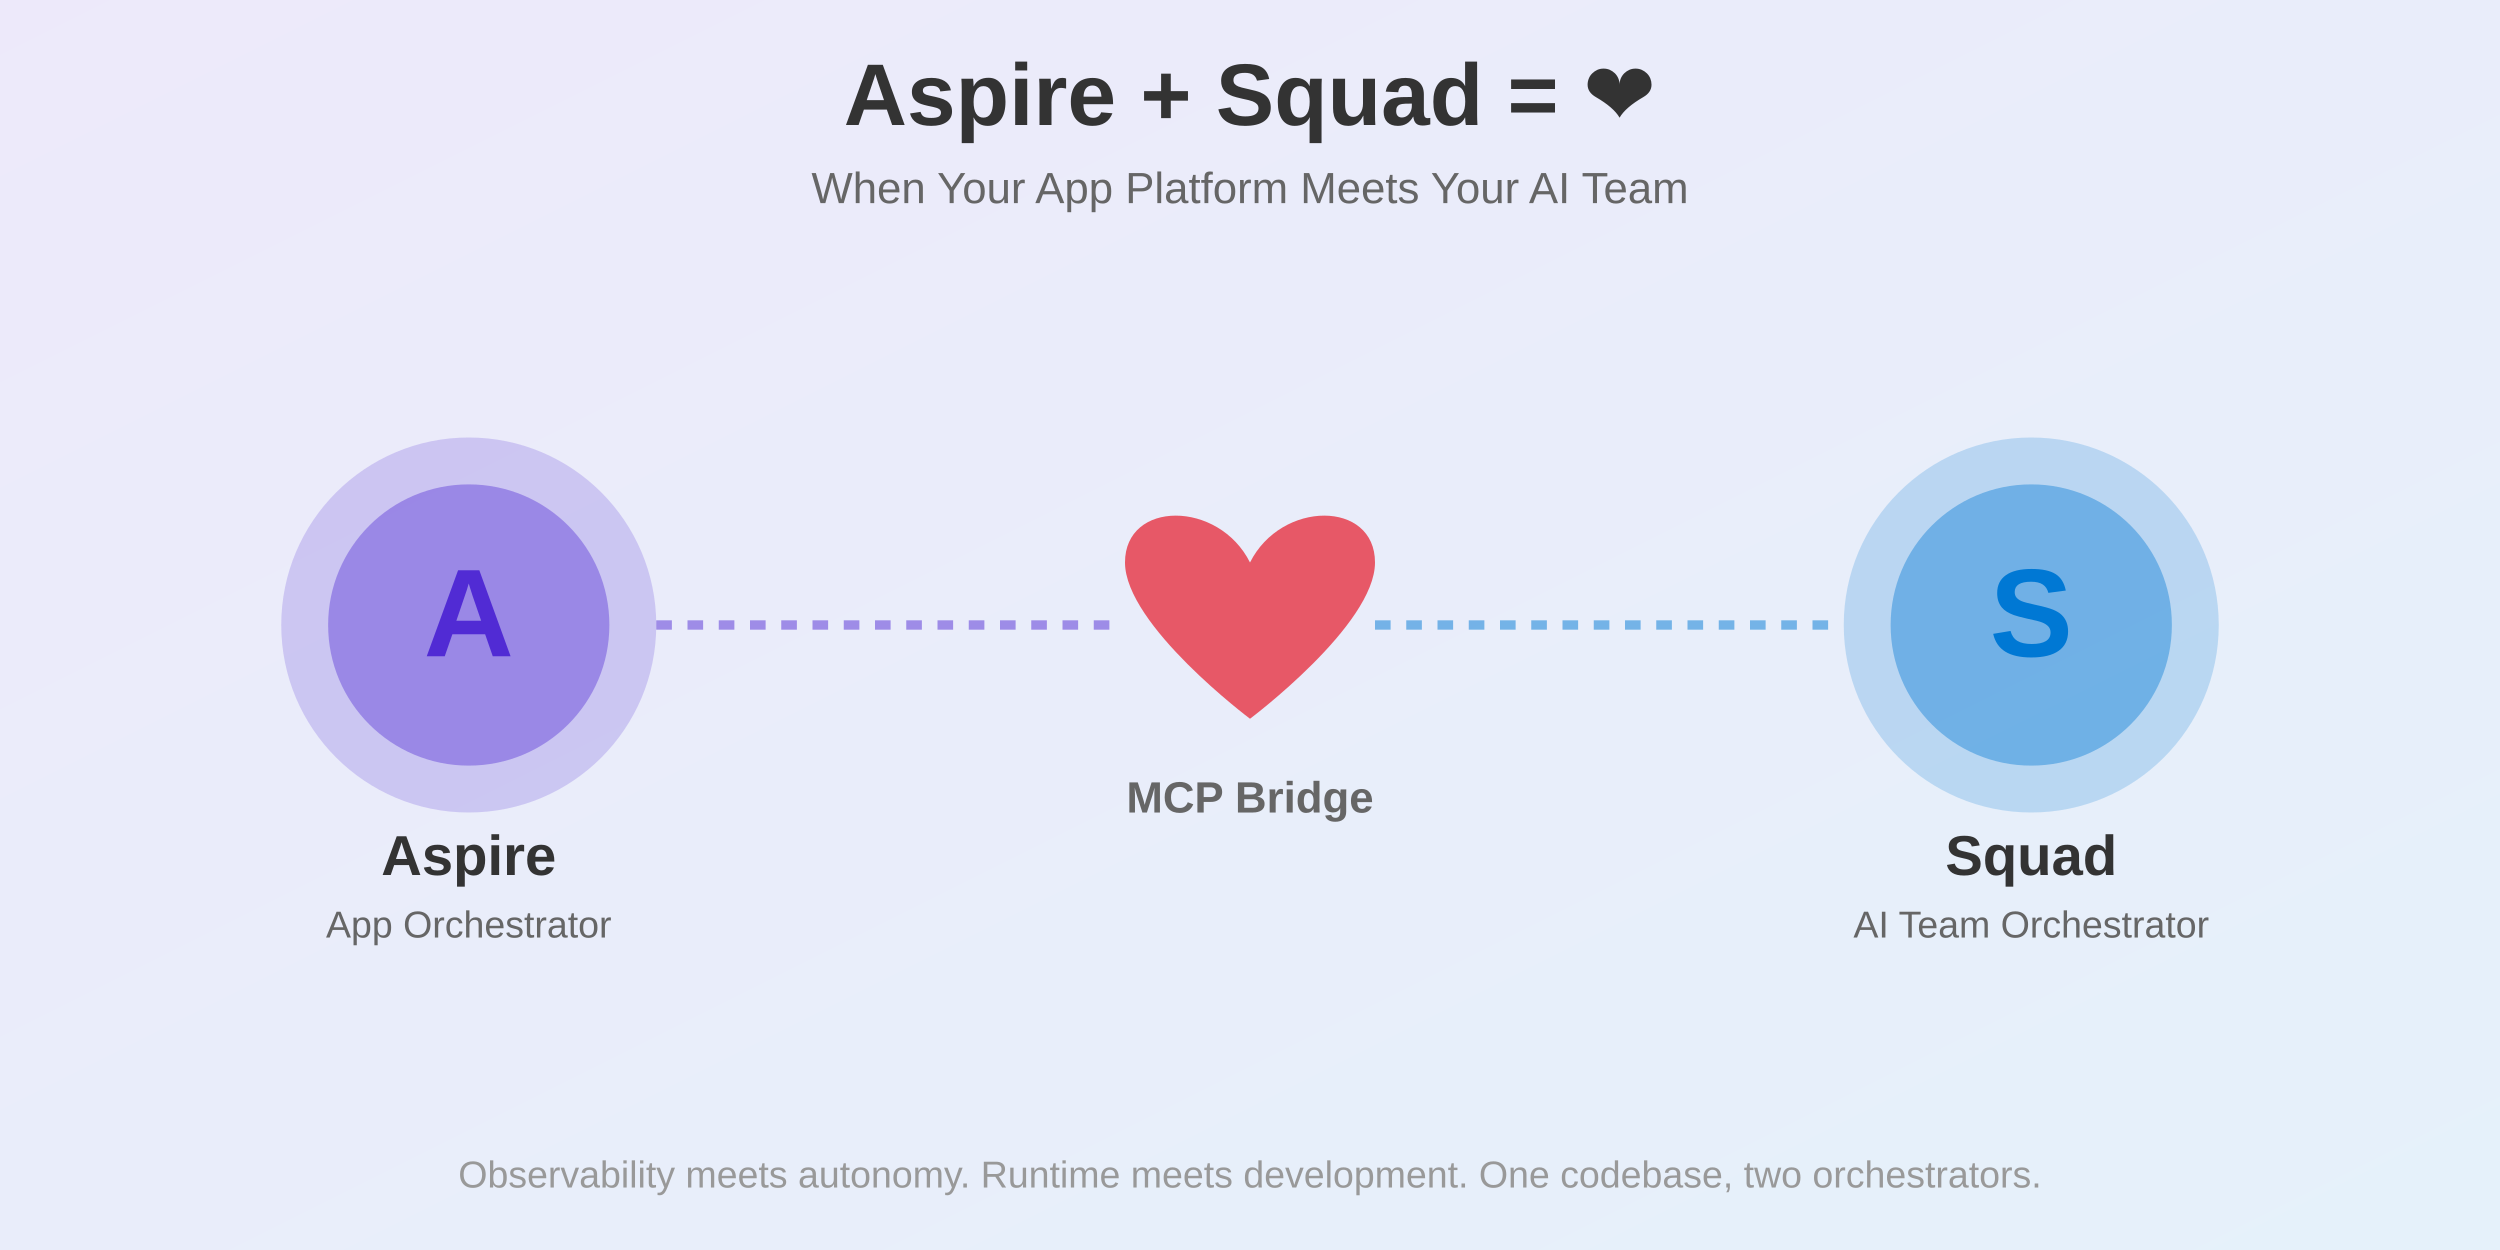
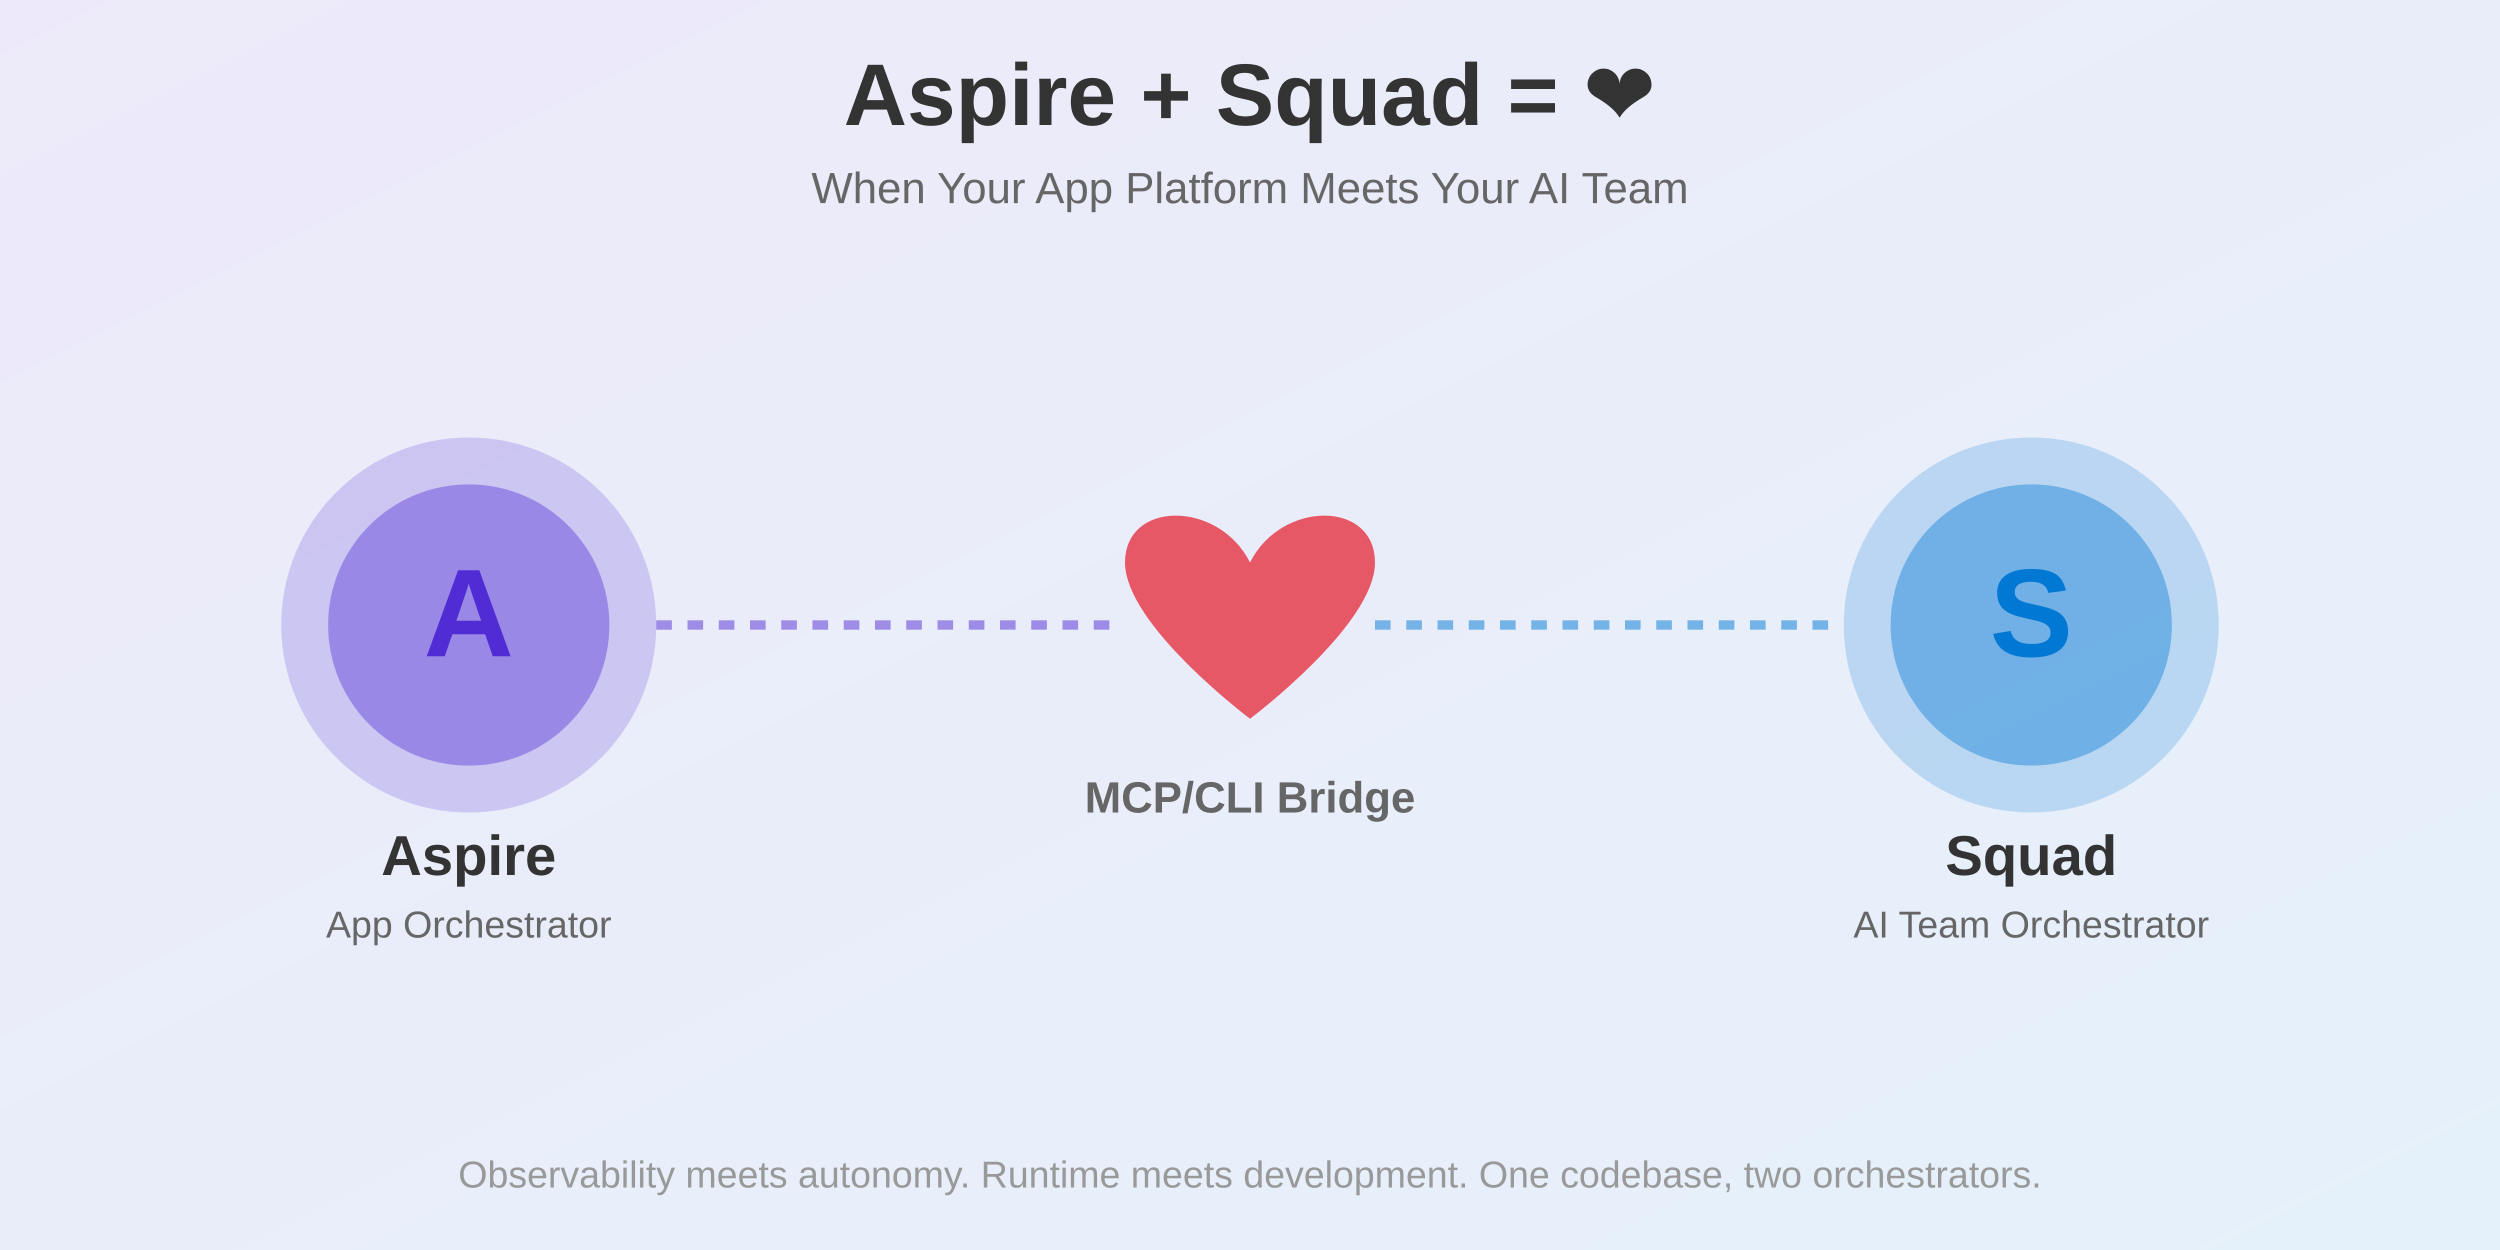
<svg xmlns="http://www.w3.org/2000/svg" viewBox="0 0 800 400">
  <defs>
    <linearGradient id="bgGradient" x1="0%" y1="0%" x2="100%" y2="100%">
      <stop offset="0%" style="stop-color:#512BD4;stop-opacity:0.1" />
      <stop offset="100%" style="stop-color:#0078D4;stop-opacity:0.1" />
    </linearGradient>
  </defs>
  <rect width="800" height="400" fill="url(#bgGradient)" />
  <g transform="translate(150, 200)">
    <circle cx="0" cy="0" r="60" fill="#512BD4" opacity="0.2" />
    <circle cx="0" cy="0" r="45" fill="#512BD4" opacity="0.4" />
    <text x="0" y="10" font-family="Arial, sans-serif" font-size="40" font-weight="bold" fill="#512BD4" text-anchor="middle">A</text>
    <text x="0" y="80" font-family="Arial, sans-serif" font-size="18" fill="#333" text-anchor="middle" font-weight="600">Aspire</text>
    <text x="0" y="100" font-family="Arial, sans-serif" font-size="12" fill="#666" text-anchor="middle">App Orchestrator</text>
  </g>
  <g transform="translate(400, 200)">
    <path d="M0,-20 C-10,-40 -40,-40 -40,-20 C-40,0 0,30 0,30 C0,30 40,0 40,-20 C40,-40 10,-40 0,-20 Z" fill="#E74856" opacity="0.9" />
-     <text x="0" y="60" font-family="Arial, sans-serif" font-size="14" fill="#666" text-anchor="middle" font-weight="600">MCP Bridge</text>
+     <text x="0" y="60" font-family="Arial, sans-serif" font-size="14" fill="#666" text-anchor="middle" font-weight="600">MCP/CLI Bridge</text>
  </g>
  <g transform="translate(650, 200)">
    <circle cx="0" cy="0" r="60" fill="#0078D4" opacity="0.2" />
    <circle cx="0" cy="0" r="45" fill="#0078D4" opacity="0.4" />
    <text x="0" y="10" font-family="Arial, sans-serif" font-size="40" font-weight="bold" fill="#0078D4" text-anchor="middle">S</text>
    <text x="0" y="80" font-family="Arial, sans-serif" font-size="18" fill="#333" text-anchor="middle" font-weight="600">Squad</text>
    <text x="0" y="100" font-family="Arial, sans-serif" font-size="12" fill="#666" text-anchor="middle">AI Team Orchestrator</text>
  </g>
  <line x1="210" y1="200" x2="360" y2="200" stroke="#512BD4" stroke-width="3" opacity="0.5" stroke-dasharray="5,5" />
  <line x1="440" y1="200" x2="590" y2="200" stroke="#0078D4" stroke-width="3" opacity="0.5" stroke-dasharray="5,5" />
  <text x="400" y="40" font-family="Arial, sans-serif" font-size="28" font-weight="bold" fill="#333" text-anchor="middle">
    Aspire + Squad = ❤️
  </text>
  <text x="400" y="65" font-family="Arial, sans-serif" font-size="14" fill="#666" text-anchor="middle">
    When Your App Platform Meets Your AI Team
  </text>
  <text x="400" y="380" font-family="Arial, sans-serif" font-size="12" fill="#999" text-anchor="middle">
    Observability meets autonomy. Runtime meets development. One codebase, two orchestrators.
  </text>
</svg>
